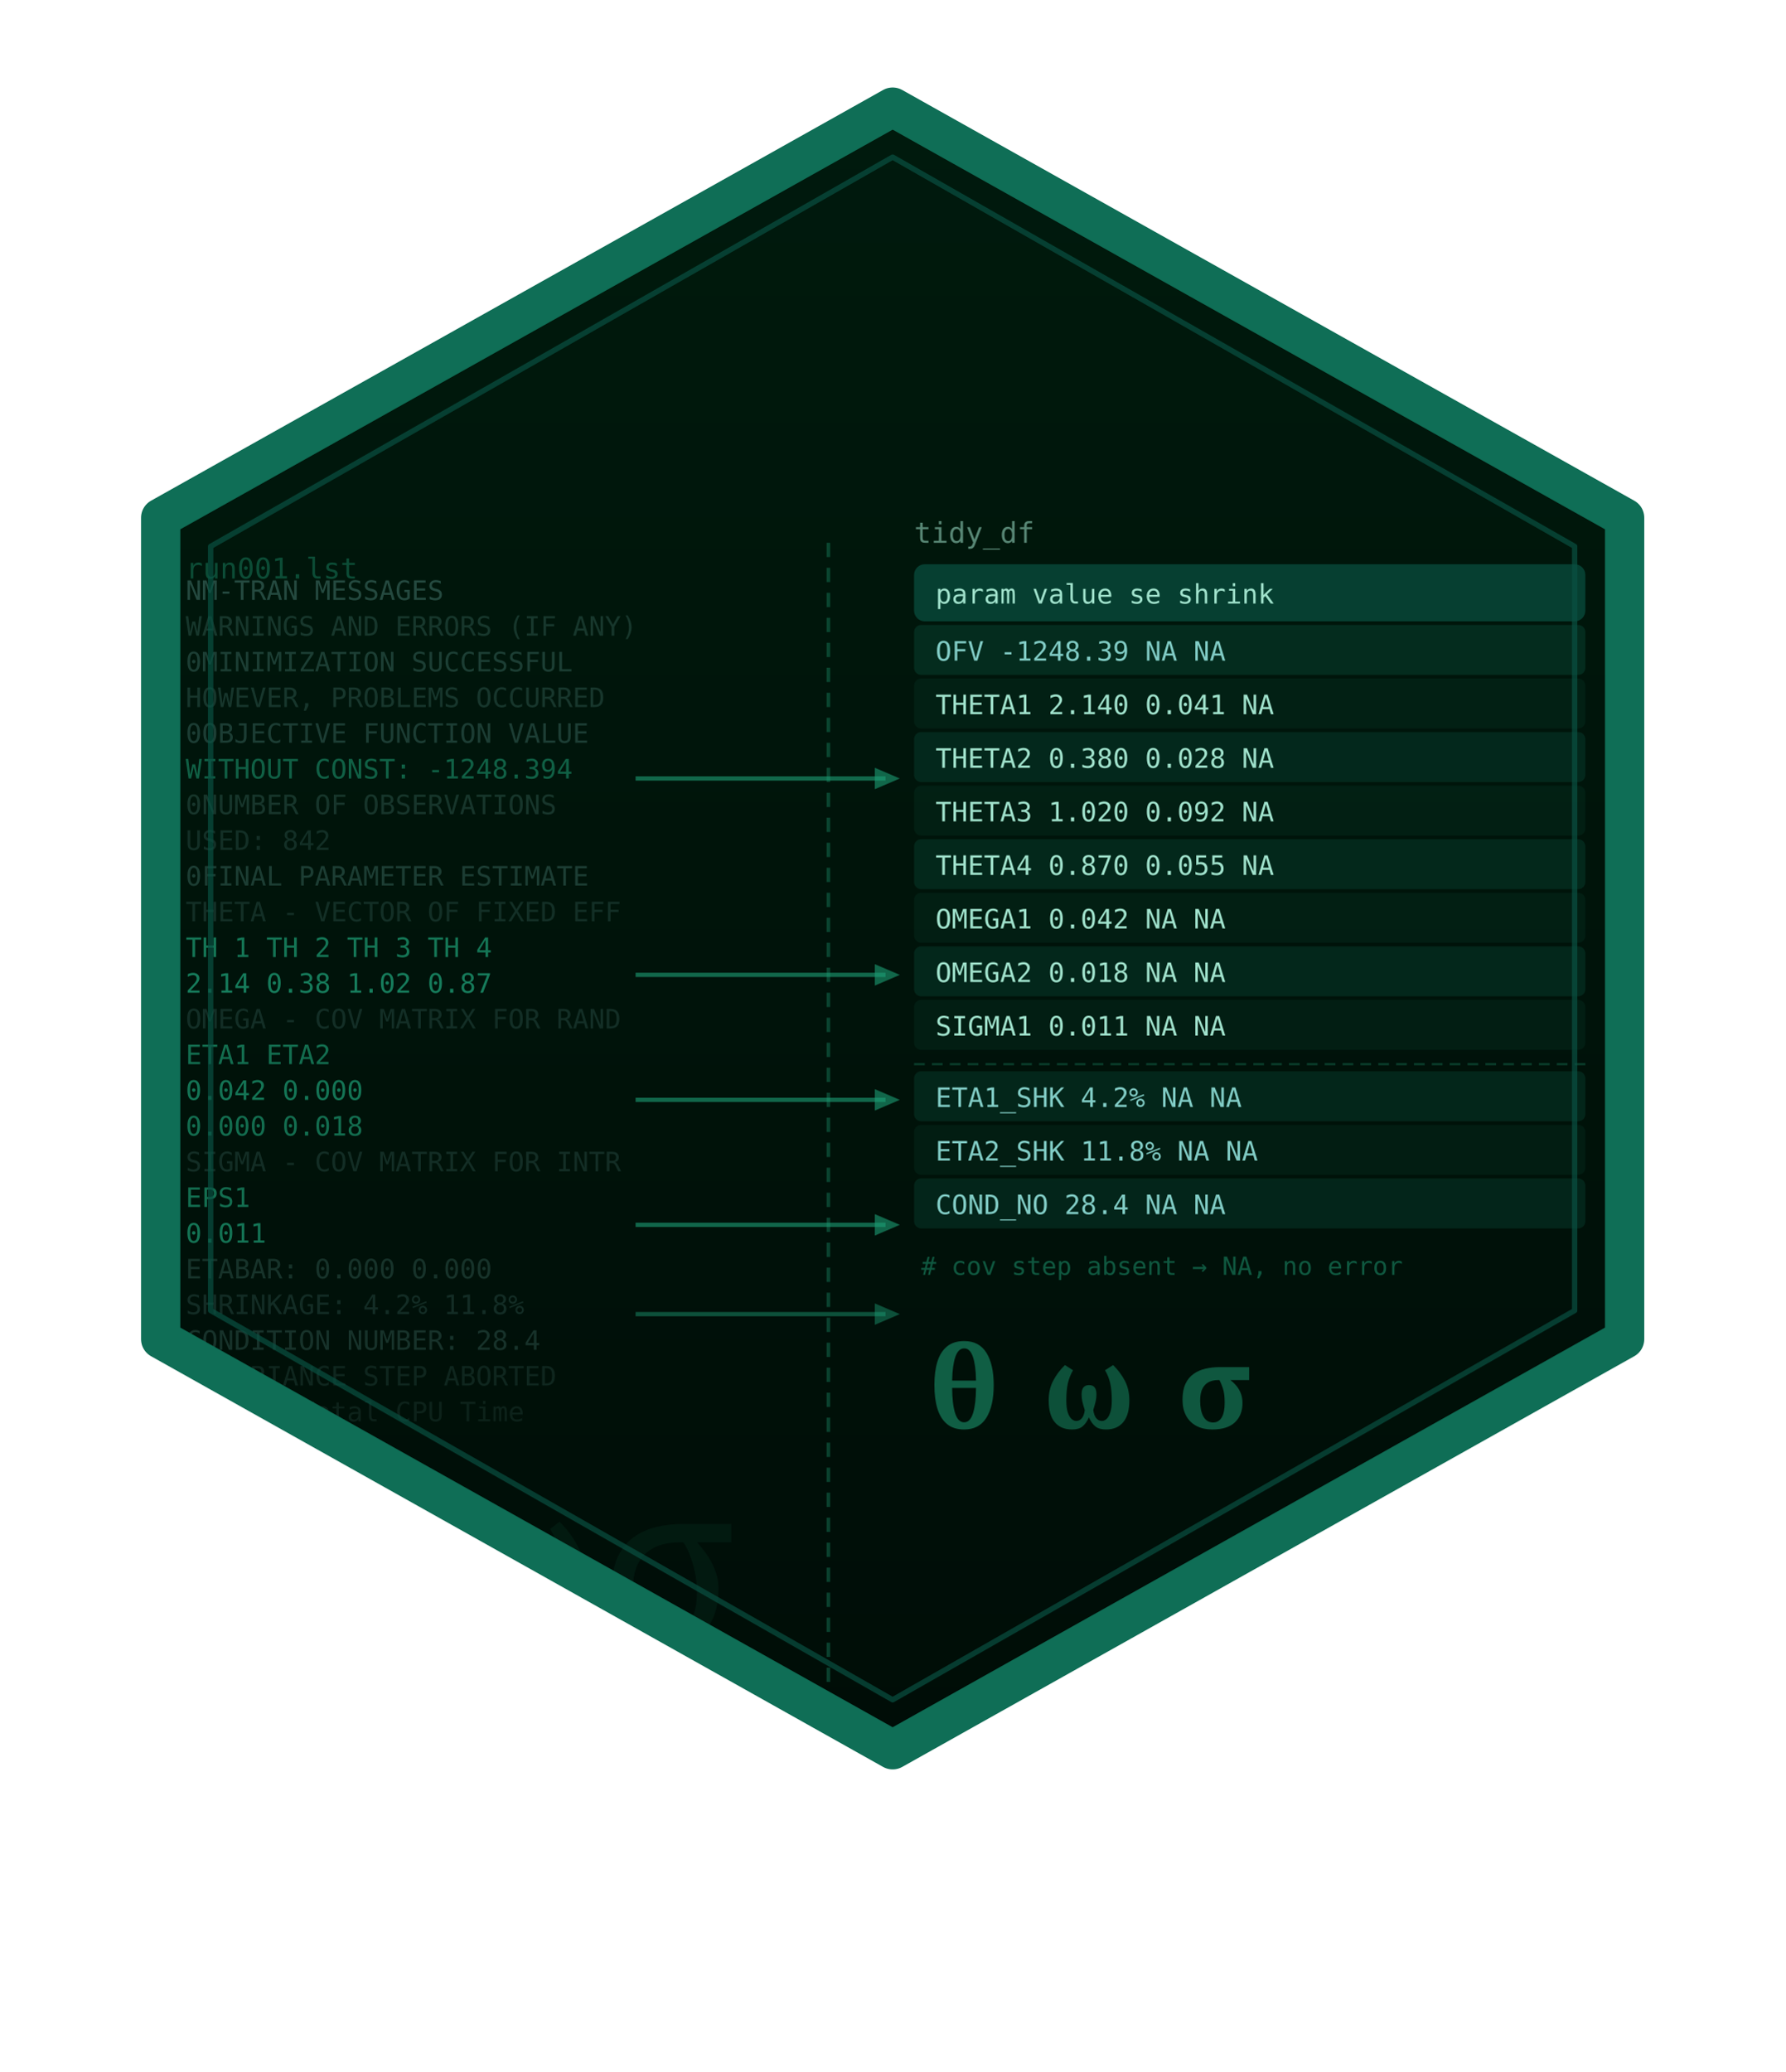
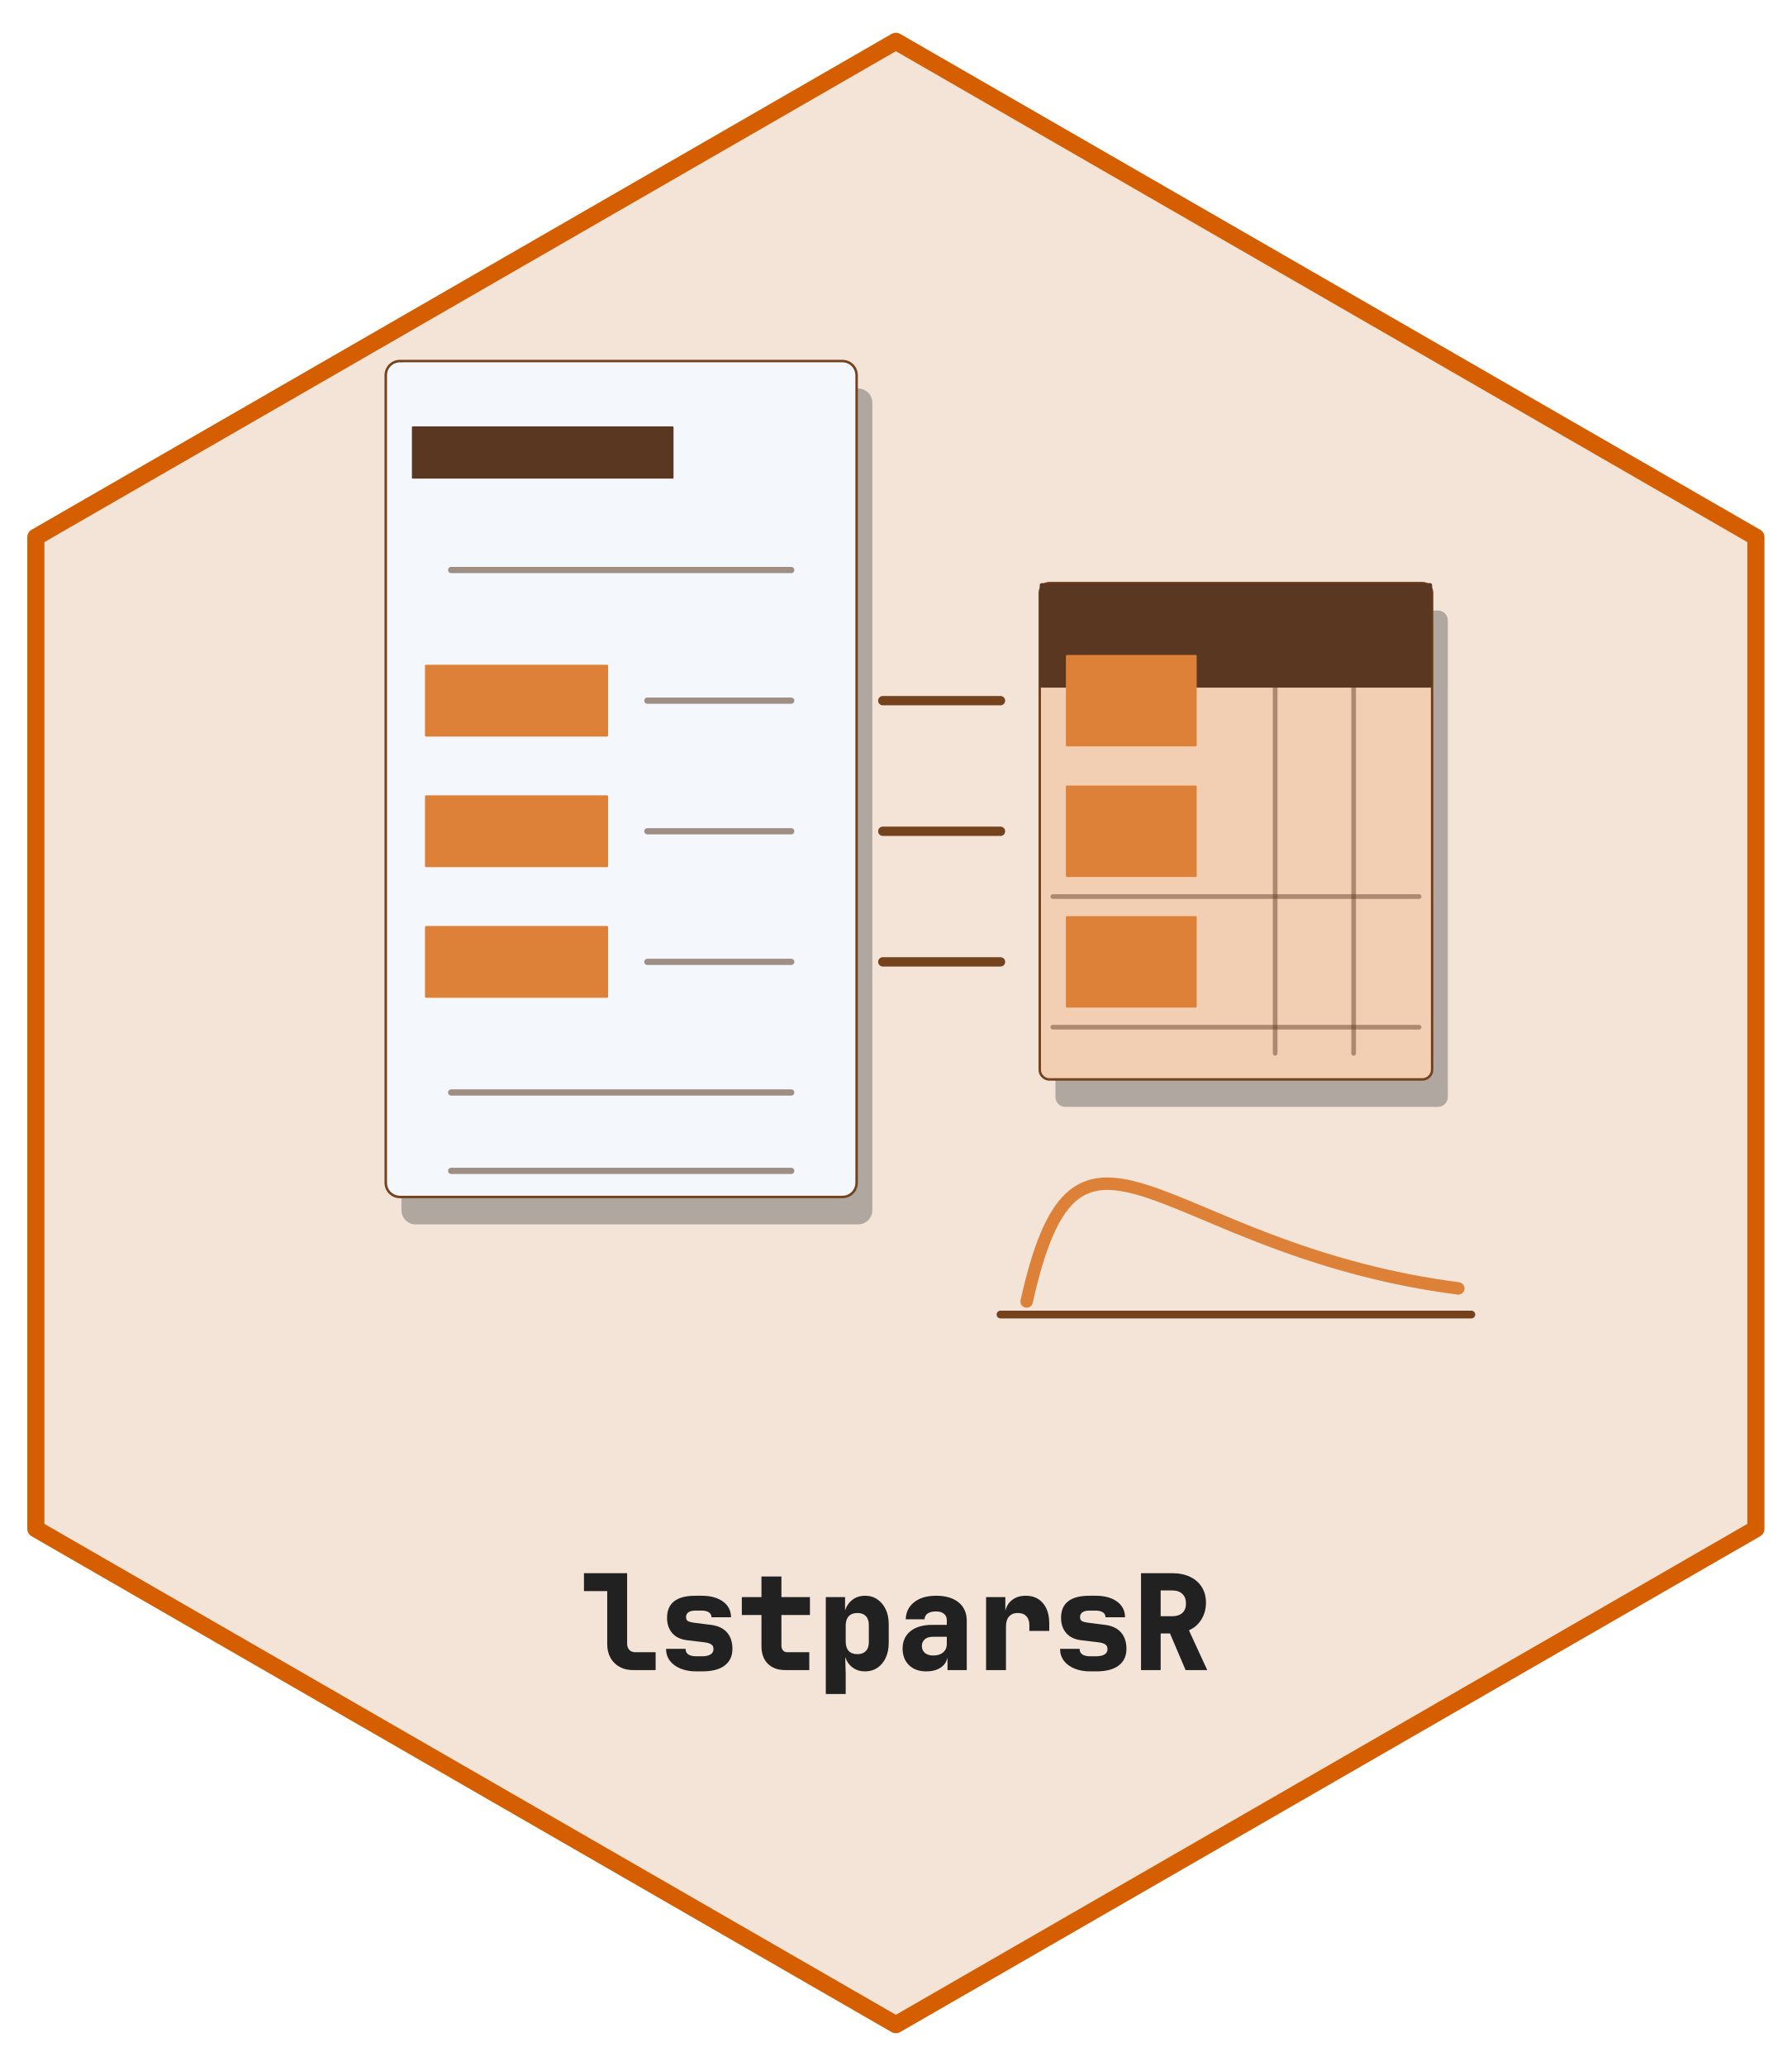
- <svg xmlns="http://www.w3.org/2000/svg" width="500" height="580" viewBox="0 0 500 580">
+ <svg xmlns="http://www.w3.org/2000/svg" xmlns:xlink="http://www.w3.org/1999/xlink" width="432pt" height="498pt" viewBox="0 0 432 498">
  <defs>
-     <linearGradient id="bglst" x1="0" y1="0" x2="0" y2="1">
-       <stop offset="0%" stop-color="#001a0d" />
-       <stop offset="100%" stop-color="#000d07" />
-     </linearGradient>
-     <clipPath id="hexlst">
-       <polygon points="250,30 455,145 455,375 250,490 45,375 45,145" />
-     </clipPath>
+     <g>
+       <g id="glyph-0-0">
+         <path d="M 12.641 0 C 11.398 0 10.312 -0.258 9.375 -0.781 C 8.438 -1.301 7.707 -2.031 7.188 -2.969 C 6.664 -3.914 6.406 -5.004 6.406 -6.234 L 6.406 -19.047 L 0.797 -19.047 L 0.797 -23.359 L 11.203 -23.359 L 11.203 -6.406 C 11.203 -5.781 11.375 -5.273 11.719 -4.891 C 12.07 -4.504 12.539 -4.312 13.125 -4.312 L 18.078 -4.312 L 18.078 0 Z M 12.641 0 " />
+       </g>
+       <g id="glyph-0-1">
+         <path d="M 8.859 0.312 C 7.41 0.312 6.141 0.082 5.047 -0.375 C 3.961 -0.832 3.113 -1.461 2.5 -2.266 C 1.895 -3.078 1.594 -4.031 1.594 -5.125 L 6.297 -5.125 C 6.297 -4.52 6.52 -4.066 6.969 -3.766 C 7.414 -3.473 8.047 -3.328 8.859 -3.328 L 10.266 -3.328 C 11.141 -3.328 11.816 -3.473 12.297 -3.766 C 12.785 -4.066 13.031 -4.5 13.031 -5.062 C 13.031 -5.594 12.836 -5.977 12.453 -6.219 C 12.066 -6.469 11.477 -6.633 10.688 -6.719 L 6.656 -7.203 C 5.094 -7.391 3.895 -7.969 3.062 -8.938 C 2.238 -9.914 1.828 -11.129 1.828 -12.578 C 1.828 -16.141 4.109 -17.922 8.672 -17.922 L 10.172 -17.922 C 12.328 -17.922 14.047 -17.453 15.328 -16.516 C 16.609 -15.578 17.25 -14.316 17.25 -12.734 L 12.547 -12.734 C 12.547 -13.242 12.336 -13.641 11.922 -13.922 C 11.504 -14.203 10.922 -14.344 10.172 -14.344 L 8.672 -14.344 C 7.922 -14.344 7.352 -14.203 6.969 -13.922 C 6.594 -13.641 6.406 -13.254 6.406 -12.766 C 6.406 -12.273 6.586 -11.941 6.953 -11.766 C 7.328 -11.598 7.859 -11.473 8.547 -11.391 L 12.391 -10.906 C 14.109 -10.695 15.406 -10.086 16.281 -9.078 C 17.156 -8.078 17.594 -6.758 17.594 -5.125 C 17.594 -3.395 16.973 -2.055 15.734 -1.109 C 14.504 -0.16 12.68 0.312 10.266 0.312 Z M 8.859 0.312 " />
+       </g>
+       <g id="glyph-0-2">
+         <path d="M 11.359 0 C 9.566 0 8.156 -0.508 7.125 -1.531 C 6.102 -2.562 5.594 -3.973 5.594 -5.766 L 5.594 -13.281 L 0.859 -13.281 L 0.859 -17.594 L 5.594 -17.594 L 5.594 -22.562 L 10.406 -22.562 L 10.406 -17.594 L 17.281 -17.594 L 17.281 -13.281 L 10.406 -13.281 L 10.406 -5.922 C 10.406 -5.453 10.523 -5.066 10.766 -4.766 C 11.016 -4.461 11.375 -4.312 11.844 -4.312 L 17.125 -4.312 L 17.125 0 Z M 11.359 0 " />
+       </g>
+       <g id="glyph-0-3">
+         <path d="M 2.109 5.766 L 2.109 -17.594 L 6.75 -17.594 L 6.75 -14.406 C 7.133 -15.508 7.742 -16.367 8.578 -16.984 C 9.41 -17.609 10.41 -17.922 11.578 -17.922 C 12.711 -17.922 13.707 -17.625 14.562 -17.031 C 15.414 -16.445 16.082 -15.645 16.562 -14.625 C 17.039 -13.602 17.281 -12.41 17.281 -11.047 L 17.281 -6.562 C 17.281 -5.219 17.039 -4.023 16.562 -2.984 C 16.082 -1.953 15.414 -1.145 14.562 -0.562 C 13.707 0.02 12.711 0.312 11.578 0.312 C 10.43 0.312 9.441 0.008 8.609 -0.594 C 7.773 -1.195 7.164 -2.047 6.781 -3.141 L 6.906 0.953 L 6.906 5.766 Z M 9.734 -3.844 C 10.609 -3.844 11.285 -4.094 11.766 -4.594 C 12.242 -5.094 12.484 -5.801 12.484 -6.719 L 12.484 -10.875 C 12.484 -11.812 12.242 -12.523 11.766 -13.016 C 11.285 -13.516 10.609 -13.766 9.734 -13.766 C 8.816 -13.766 8.113 -13.5 7.625 -12.969 C 7.145 -12.445 6.906 -11.695 6.906 -10.719 L 6.906 -6.875 C 6.906 -5.895 7.145 -5.145 7.625 -4.625 C 8.113 -4.102 8.816 -3.844 9.734 -3.844 Z M 9.734 -3.844 " />
+       </g>
+       <g id="glyph-0-4">
+         <path d="M 7.328 0.312 C 5.578 0.312 4.188 -0.191 3.156 -1.203 C 2.133 -2.211 1.625 -3.539 1.625 -5.188 C 1.625 -6.957 2.254 -8.352 3.516 -9.375 C 4.773 -10.395 6.547 -10.906 8.828 -10.906 L 12.281 -10.906 L 12.281 -12.031 C 12.281 -12.695 12.051 -13.211 11.594 -13.578 C 11.133 -13.953 10.477 -14.141 9.625 -14.141 C 8.82 -14.141 8.176 -13.977 7.688 -13.656 C 7.207 -13.344 6.945 -12.875 6.906 -12.25 L 2.375 -12.25 C 2.438 -13.977 3.117 -15.352 4.422 -16.375 C 5.723 -17.406 7.484 -17.922 9.703 -17.922 C 12.023 -17.922 13.836 -17.383 15.141 -16.312 C 16.441 -15.25 17.094 -13.758 17.094 -11.844 L 17.094 0 L 12.453 0 L 12.453 -3.047 C 12.234 -1.992 11.672 -1.172 10.766 -0.578 C 9.859 0.016 8.711 0.312 7.328 0.312 Z M 9.031 -3.516 C 10.031 -3.516 10.82 -3.766 11.406 -4.266 C 11.988 -4.773 12.281 -5.43 12.281 -6.234 L 12.281 -8.031 L 8.922 -8.031 C 8.066 -8.031 7.41 -7.82 6.953 -7.406 C 6.492 -6.988 6.266 -6.453 6.266 -5.797 C 6.266 -5.129 6.504 -4.582 6.984 -4.156 C 7.473 -3.727 8.156 -3.516 9.031 -3.516 Z M 9.031 -3.516 " />
+       </g>
+       <g id="glyph-0-5">
+         <path d="M 2.75 0 L 2.75 -17.594 L 7.391 -17.594 L 7.391 -14.266 C 7.648 -15.398 8.211 -16.289 9.078 -16.938 C 9.941 -17.594 11.02 -17.922 12.312 -17.922 C 14.082 -17.922 15.469 -17.32 16.469 -16.125 C 17.477 -14.938 17.984 -13.297 17.984 -11.203 L 17.984 -9.438 L 13.188 -9.438 L 13.188 -10.875 C 13.188 -11.789 12.941 -12.5 12.453 -13 C 11.961 -13.508 11.27 -13.766 10.375 -13.766 C 9.477 -13.766 8.781 -13.477 8.281 -12.906 C 7.789 -12.344 7.547 -11.539 7.547 -10.5 L 7.547 0 Z M 2.75 0 " />
+       </g>
+       <g id="glyph-0-6">
+         <path d="M 2.109 0 L 2.109 -23.359 L 9.594 -23.359 C 11.258 -23.359 12.703 -23.066 13.922 -22.484 C 15.141 -21.91 16.082 -21.094 16.75 -20.031 C 17.426 -18.969 17.766 -17.707 17.766 -16.25 C 17.766 -14.738 17.395 -13.383 16.656 -12.188 C 15.914 -11 14.914 -10.133 13.656 -9.594 L 18.078 0 L 12.859 0 L 9.094 -8.828 L 6.844 -8.828 L 6.844 0 Z M 6.844 -12.984 L 9.594 -12.984 C 10.664 -12.984 11.492 -13.25 12.078 -13.781 C 12.66 -14.32 12.953 -15.07 12.953 -16.031 C 12.953 -17.031 12.66 -17.805 12.078 -18.359 C 11.492 -18.922 10.664 -19.203 9.594 -19.203 L 6.844 -19.203 Z M 6.844 -12.984 " />
+       </g>
+     </g>
  </defs>
-   <polygon points="250,30 455,145 455,375 250,490 45,375 45,145" fill="url(#bglst)" />
-   <g clip-path="url(#hexlst)">
-     <text font-family="monospace" font-size="7.5" fill="#80CBC4" opacity="0.28" x="52" y="168">NM-TRAN MESSAGES</text>
-     <text font-family="monospace" font-size="7.5" fill="#80CBC4" opacity="0.18" x="52" y="178">  WARNINGS AND ERRORS (IF ANY)</text>
-     <text font-family="monospace" font-size="7.5" fill="#80CBC4" opacity="0.22" x="52" y="188">0MINIMIZATION SUCCESSFUL</text>
-     <text font-family="monospace" font-size="7.5" fill="#80CBC4" opacity="0.18" x="52" y="198"> HOWEVER, PROBLEMS OCCURRED</text>
-     <text font-family="monospace" font-size="7.5" fill="#80CBC4" opacity="0.22" x="52" y="208">0OBJECTIVE FUNCTION VALUE</text>
-     <text font-family="monospace" font-size="7.5" fill="#1D9E75" opacity="0.55" x="52" y="218"> WITHOUT CONST:  -1248.394</text>
-     <text font-family="monospace" font-size="7.5" fill="#80CBC4" opacity="0.18" x="52" y="228">0NUMBER OF OBSERVATIONS</text>
-     <text font-family="monospace" font-size="7.5" fill="#80CBC4" opacity="0.15" x="52" y="238"> USED:          842</text>
-     <text font-family="monospace" font-size="7.5" fill="#80CBC4" opacity="0.22" x="52" y="248">0FINAL PARAMETER ESTIMATE</text>
-     <text font-family="monospace" font-size="7.5" fill="#80CBC4" opacity="0.15" x="52" y="258"> THETA - VECTOR OF FIXED EFF</text>
-     <text font-family="monospace" font-size="7.5" fill="#1D9E75" opacity="0.7" x="52" y="268">  TH 1  TH 2  TH 3  TH 4</text>
-     <text font-family="monospace" font-size="7.5" fill="#1D9E75" opacity="0.75" x="52" y="278">  2.14  0.38  1.02  0.87</text>
-     <text font-family="monospace" font-size="7.5" fill="#80CBC4" opacity="0.15" x="52" y="288"> OMEGA - COV MATRIX FOR RAND</text>
-     <text font-family="monospace" font-size="7.5" fill="#1D9E75" opacity="0.65" x="52" y="298">  ETA1      ETA2</text>
-     <text font-family="monospace" font-size="7.5" fill="#1D9E75" opacity="0.7" x="52" y="308">  0.042     0.000</text>
-     <text font-family="monospace" font-size="7.5" fill="#1D9E75" opacity="0.65" x="52" y="318">  0.000     0.018</text>
-     <text font-family="monospace" font-size="7.5" fill="#80CBC4" opacity="0.15" x="52" y="328"> SIGMA - COV MATRIX FOR INTR</text>
-     <text font-family="monospace" font-size="7.5" fill="#1D9E75" opacity="0.65" x="52" y="338">  EPS1</text>
-     <text font-family="monospace" font-size="7.5" fill="#1D9E75" opacity="0.7" x="52" y="348">  0.011</text>
-     <text font-family="monospace" font-size="7.5" fill="#80CBC4" opacity="0.18" x="52" y="358"> ETABAR:  0.000  0.000</text>
-     <text font-family="monospace" font-size="7.5" fill="#80CBC4" opacity="0.15" x="52" y="368"> SHRINKAGE:  4.2%  11.8%</text>
-     <text font-family="monospace" font-size="7.5" fill="#80CBC4" opacity="0.18" x="52" y="378"> CONDITION NUMBER: 28.4</text>
-     <text font-family="monospace" font-size="7.5" fill="#80CBC4" opacity="0.12" x="52" y="388"> COVARIANCE STEP ABORTED</text>
-     <text font-family="monospace" font-size="7.5" fill="#80CBC4" opacity="0.1" x="52" y="398"> #CPUT: Total CPU Time</text>
-     <text font-family="monospace" font-size="7.5" fill="#80CBC4" opacity="0.1" x="52" y="408"> 0.234</text>
-     <line x1="232" y1="152" x2="232" y2="478" stroke="#1D9E75" stroke-width="1" stroke-dasharray="4 3" opacity="0.35" />
-     <line x1="178" y1="218" x2="248" y2="218" stroke="#1D9E75" stroke-width="1.2" opacity="0.6" />
-     <polygon points="245,215 252,218 245,221" fill="#1D9E75" opacity="0.6" />
-     <line x1="178" y1="273" x2="248" y2="273" stroke="#1D9E75" stroke-width="1.2" opacity="0.6" />
-     <polygon points="245,270 252,273 245,276" fill="#1D9E75" opacity="0.6" />
-     <line x1="178" y1="308" x2="248" y2="308" stroke="#1D9E75" stroke-width="1.2" opacity="0.6" />
-     <polygon points="245,305 252,308 245,311" fill="#1D9E75" opacity="0.6" />
-     <line x1="178" y1="343" x2="248" y2="343" stroke="#1D9E75" stroke-width="1.2" opacity="0.6" />
-     <polygon points="245,340 252,343 245,346" fill="#1D9E75" opacity="0.6" />
-     <line x1="178" y1="368" x2="248" y2="368" stroke="#1D9E75" stroke-width="1.2" opacity="0.45" />
-     <polygon points="245,365 252,368 245,371" fill="#1D9E75" opacity="0.45" />
-     <rect x="256" y="158" width="188" height="16" rx="3" fill="#085041" opacity="0.7" />
-     <text font-family="monospace" font-size="7.5" fill="#9FE1CB" x="262" y="169">param   value    se      shrink</text>
-     <rect x="256" y="175" width="188" height="14" rx="2" fill="#0F6E56" opacity="0.25" />
-     <text font-family="monospace" font-size="7.5" fill="#80CBC4" x="262" y="185">OFV    -1248.39  NA      NA</text>
-     <rect x="256" y="190" width="188" height="14" rx="2" fill="#0F6E56" opacity="0.12" />
-     <text font-family="monospace" font-size="7.5" fill="#9FE1CB" x="262" y="200">THETA1   2.140   0.041   NA</text>
-     <rect x="256" y="205" width="188" height="14" rx="2" fill="#0F6E56" opacity="0.22" />
-     <text font-family="monospace" font-size="7.5" fill="#9FE1CB" x="262" y="215">THETA2   0.380   0.028   NA</text>
-     <rect x="256" y="220" width="188" height="14" rx="2" fill="#0F6E56" opacity="0.12" />
-     <text font-family="monospace" font-size="7.5" fill="#9FE1CB" x="262" y="230">THETA3   1.020   0.092   NA</text>
-     <rect x="256" y="235" width="188" height="14" rx="2" fill="#0F6E56" opacity="0.22" />
-     <text font-family="monospace" font-size="7.5" fill="#9FE1CB" x="262" y="245">THETA4   0.870   0.055   NA</text>
-     <rect x="256" y="250" width="188" height="14" rx="2" fill="#0F6E56" opacity="0.12" />
-     <text font-family="monospace" font-size="7.5" fill="#9FE1CB" x="262" y="260">OMEGA1   0.042   NA      NA</text>
-     <rect x="256" y="265" width="188" height="14" rx="2" fill="#0F6E56" opacity="0.22" />
-     <text font-family="monospace" font-size="7.5" fill="#9FE1CB" x="262" y="275">OMEGA2   0.018   NA      NA</text>
-     <rect x="256" y="280" width="188" height="14" rx="2" fill="#0F6E56" opacity="0.12" />
-     <text font-family="monospace" font-size="7.5" fill="#9FE1CB" x="262" y="290">SIGMA1   0.011   NA      NA</text>
-     <line x1="256" y1="298" x2="444" y2="298" stroke="#1D9E75" stroke-width="0.6" opacity="0.3" stroke-dasharray="3 2" />
-     <rect x="256" y="300" width="188" height="14" rx="2" fill="#0F6E56" opacity="0.22" />
-     <text font-family="monospace" font-size="7.5" fill="#80CBC4" x="262" y="310">ETA1_SHK  4.2%  NA      NA</text>
-     <rect x="256" y="315" width="188" height="14" rx="2" fill="#0F6E56" opacity="0.12" />
-     <text font-family="monospace" font-size="7.5" fill="#80CBC4" x="262" y="325">ETA2_SHK 11.8%  NA      NA</text>
-     <rect x="256" y="330" width="188" height="14" rx="2" fill="#0F6E56" opacity="0.22" />
-     <text font-family="monospace" font-size="7.5" fill="#80CBC4" x="262" y="340">COND_NO   28.4   NA      NA</text>
-     <text font-family="monospace" font-size="7" fill="#1D9E75" opacity="0.5" x="258" y="357"># cov step absent → NA, no error</text>
-     <text font-family="Georgia, serif" font-size="62" fill="#1D9E75" opacity="0.08" text-anchor="middle" x="145" y="460">θωσ</text>
-     <text font-family="Georgia, serif" font-weight="700" font-size="32" fill="#1D9E75" opacity="0.55" text-anchor="middle" x="270" y="400">θ</text>
-     <text font-family="Georgia, serif" font-weight="700" font-size="32" fill="#1D9E75" opacity="0.45" text-anchor="middle" x="305" y="400">ω</text>
-     <text font-family="Georgia, serif" font-weight="700" font-size="32" fill="#1D9E75" opacity="0.5" text-anchor="middle" x="340" y="400">σ</text>
-     <rect x="52" y="413" width="6" height="9" rx="1" fill="#1D9E75" opacity="0.6" />
-     <text font-family="monospace" font-size="8" fill="#1D9E75" opacity="0.4" x="52" y="162">run001.lst</text>
-     <text font-family="monospace" font-size="8" fill="#9FE1CB" opacity="0.55" x="256" y="152">tidy_df</text>
+   <path fill-rule="nonzero" fill="rgb(95.686%, 89.412%, 84.314%)" fill-opacity="1" stroke-width="4.125" stroke-linecap="round" stroke-linejoin="round" stroke="rgb(83.529%, 36.863%, 0%)" stroke-opacity="1" stroke-miterlimit="10" d="M 216 9.961 L 423.359 129.48 L 423.359 368.52 L 216 488.039 L 8.641 368.52 L 8.641 129.48 Z M 216 9.961 " />
+   <path fill-rule="nonzero" fill="rgb(1.176%, 3.922%, 7.059%)" fill-opacity="0.278" d="M 100.199 295.137 L 206.918 295.137 L 206.781 295.137 L 207.328 295.113 L 207.863 295.004 L 208.379 294.809 L 208.852 294.535 L 209.277 294.188 L 209.641 293.777 L 209.934 293.316 L 210.148 292.812 L 210.281 292.277 L 210.324 291.734 L 210.324 97.051 L 210.281 96.504 L 210.148 95.973 L 209.934 95.469 L 209.641 95.004 L 209.277 94.594 L 208.852 94.246 L 208.379 93.973 L 207.863 93.777 L 207.328 93.668 L 206.918 93.645 L 100.199 93.645 L 100.609 93.668 L 100.062 93.648 L 99.52 93.715 L 98.992 93.867 L 98.496 94.102 L 98.047 94.41 L 97.652 94.793 L 97.32 95.23 L 97.066 95.715 L 96.895 96.234 L 96.805 96.777 L 96.793 97.051 L 96.793 291.734 L 96.805 291.457 L 96.805 292.008 L 96.895 292.547 L 97.066 293.066 L 97.32 293.555 L 97.652 293.992 L 98.047 294.371 L 98.496 294.684 L 98.992 294.918 L 99.52 295.07 L 100.062 295.137 Z M 100.199 295.137 " />
+   <path fill-rule="nonzero" fill="rgb(95.686%, 97.255%, 98.824%)" fill-opacity="1" stroke-width="0.6" stroke-linecap="round" stroke-linejoin="round" stroke="rgb(45.49%, 26.275%, 11.373%)" stroke-opacity="1" stroke-miterlimit="10" d="M 96.414 288.527 L 203.133 288.527 L 202.996 288.523 L 203.543 288.504 L 204.082 288.395 L 204.594 288.199 L 205.066 287.926 L 205.492 287.578 L 205.855 287.168 L 206.148 286.703 L 206.363 286.199 L 206.496 285.668 L 206.539 285.121 L 206.539 90.438 L 206.496 89.891 L 206.363 89.359 L 206.148 88.855 L 205.855 88.391 L 205.492 87.98 L 205.066 87.637 L 204.594 87.363 L 204.082 87.168 L 203.543 87.059 L 203.133 87.031 L 96.414 87.031 L 96.824 87.059 L 96.277 87.035 L 95.734 87.102 L 95.207 87.254 L 94.711 87.488 L 94.262 87.801 L 93.867 88.18 L 93.535 88.617 L 93.281 89.105 L 93.109 89.625 L 93.02 90.164 L 93.008 90.438 L 93.008 285.121 L 93.02 284.848 L 93.02 285.395 L 93.109 285.938 L 93.281 286.457 L 93.535 286.941 L 93.867 287.379 L 94.262 287.758 L 94.711 288.07 L 95.207 288.305 L 95.734 288.457 L 96.277 288.523 Z M 96.414 288.527 " />
+   <path fill-rule="nonzero" fill="rgb(34.902%, 21.569%, 12.941%)" fill-opacity="1" d="M 99.504 115.367 L 162.199 115.367 L 162.191 115.367 L 162.223 115.367 L 162.254 115.359 L 162.281 115.352 L 162.309 115.336 L 162.332 115.316 L 162.352 115.293 L 162.367 115.266 L 162.379 115.238 L 162.387 115.211 L 162.391 115.18 L 162.391 102.965 L 162.387 102.934 L 162.379 102.902 L 162.367 102.875 L 162.352 102.852 L 162.332 102.828 L 162.309 102.809 L 162.281 102.793 L 162.254 102.781 L 162.223 102.777 L 162.199 102.773 L 99.504 102.773 L 99.527 102.777 L 99.5 102.773 L 99.469 102.777 L 99.438 102.785 L 99.41 102.801 L 99.387 102.816 L 99.363 102.84 L 99.348 102.863 L 99.332 102.891 L 99.324 102.918 L 99.316 102.949 L 99.316 115.18 L 99.316 115.164 L 99.316 115.195 L 99.324 115.223 L 99.332 115.254 L 99.348 115.281 L 99.363 115.305 L 99.41 115.344 L 99.438 115.355 L 99.469 115.363 L 99.5 115.367 Z M 99.504 115.367 " />
+   <path fill-rule="nonzero" fill="rgb(87.059%, 50.588%, 21.961%)" fill-opacity="1" d="M 102.73 177.547 L 146.359 177.547 L 146.352 177.547 L 146.391 177.547 L 146.434 177.539 L 146.473 177.523 L 146.508 177.5 L 146.539 177.477 L 146.57 177.445 L 146.59 177.41 L 146.609 177.371 L 146.617 177.328 L 146.621 177.289 L 146.621 160.492 L 146.617 160.449 L 146.609 160.41 L 146.59 160.371 L 146.57 160.336 L 146.539 160.305 L 146.508 160.277 L 146.473 160.258 L 146.434 160.242 L 146.391 160.234 L 146.359 160.23 L 102.73 160.23 L 102.762 160.234 L 102.719 160.23 L 102.68 160.238 L 102.637 160.25 L 102.602 160.266 L 102.566 160.289 L 102.535 160.32 L 102.512 160.352 L 102.492 160.391 L 102.477 160.43 L 102.473 160.469 L 102.469 160.492 L 102.469 177.289 L 102.473 177.266 L 102.473 177.309 L 102.477 177.352 L 102.492 177.391 L 102.512 177.426 L 102.535 177.461 L 102.566 177.488 L 102.602 177.512 L 102.637 177.531 L 102.68 177.543 L 102.719 177.547 Z M 102.73 177.547 " />
+   <path fill-rule="nonzero" fill="rgb(87.059%, 50.588%, 21.961%)" fill-opacity="1" d="M 102.73 209.031 L 146.359 209.031 L 146.352 209.031 L 146.391 209.031 L 146.434 209.02 L 146.473 209.008 L 146.508 208.984 L 146.539 208.957 L 146.57 208.926 L 146.609 208.855 L 146.617 208.812 L 146.621 208.773 L 146.621 191.977 L 146.617 191.934 L 146.609 191.895 L 146.59 191.855 L 146.57 191.82 L 146.539 191.789 L 146.508 191.762 L 146.473 191.742 L 146.434 191.727 L 146.391 191.719 L 146.359 191.715 L 102.73 191.715 L 102.762 191.719 L 102.719 191.715 L 102.68 191.719 L 102.637 191.73 L 102.602 191.75 L 102.566 191.773 L 102.535 191.805 L 102.512 191.836 L 102.492 191.875 L 102.477 191.914 L 102.473 191.953 L 102.469 191.977 L 102.469 208.773 L 102.473 208.75 L 102.473 208.793 L 102.477 208.832 L 102.492 208.875 L 102.512 208.91 L 102.535 208.945 L 102.566 208.973 L 102.602 208.996 L 102.637 209.016 L 102.68 209.027 L 102.719 209.031 Z M 102.73 209.031 " />
+   <path fill-rule="nonzero" fill="rgb(87.059%, 50.588%, 21.961%)" fill-opacity="1" d="M 102.73 240.516 L 146.359 240.516 L 146.352 240.516 L 146.391 240.512 L 146.434 240.504 L 146.473 240.488 L 146.508 240.469 L 146.539 240.441 L 146.57 240.41 L 146.59 240.375 L 146.609 240.336 L 146.617 240.297 L 146.621 240.254 L 146.621 223.457 L 146.617 223.418 L 146.609 223.375 L 146.59 223.336 L 146.57 223.301 L 146.539 223.27 L 146.508 223.246 L 146.473 223.223 L 146.434 223.211 L 146.391 223.199 L 102.73 223.199 L 102.762 223.199 L 102.719 223.199 L 102.68 223.203 L 102.637 223.215 L 102.602 223.234 L 102.566 223.258 L 102.535 223.285 L 102.512 223.32 L 102.492 223.355 L 102.477 223.395 L 102.473 223.438 L 102.469 223.457 L 102.469 240.254 L 102.473 240.234 L 102.473 240.277 L 102.477 240.316 L 102.492 240.355 L 102.512 240.395 L 102.535 240.426 L 102.566 240.457 L 102.602 240.48 L 102.637 240.496 L 102.68 240.508 L 102.719 240.516 Z M 102.73 240.516 " />
+   <path fill="none" stroke-width="1.5" stroke-linecap="round" stroke-linejoin="round" stroke="rgb(34.902%, 21.569%, 12.941%)" stroke-opacity="0.549" stroke-miterlimit="10" d="M 108.777 137.406 L 190.77 137.406 " />
+   <path fill="none" stroke-width="1.5" stroke-linecap="round" stroke-linejoin="round" stroke="rgb(34.902%, 21.569%, 12.941%)" stroke-opacity="0.549" stroke-miterlimit="10" d="M 108.777 263.34 L 190.77 263.34 " />
+   <path fill="none" stroke-width="1.5" stroke-linecap="round" stroke-linejoin="round" stroke="rgb(34.902%, 21.569%, 12.941%)" stroke-opacity="0.549" stroke-miterlimit="10" d="M 108.777 282.23 L 190.77 282.23 " />
+   <path fill="none" stroke-width="1.5" stroke-linecap="round" stroke-linejoin="round" stroke="rgb(34.902%, 21.569%, 12.941%)" stroke-opacity="0.549" stroke-miterlimit="10" d="M 156.082 168.891 L 190.77 168.891 " />
+   <path fill="none" stroke-width="1.5" stroke-linecap="round" stroke-linejoin="round" stroke="rgb(34.902%, 21.569%, 12.941%)" stroke-opacity="0.549" stroke-miterlimit="10" d="M 156.082 200.375 L 190.77 200.375 " />
+   <path fill="none" stroke-width="1.5" stroke-linecap="round" stroke-linejoin="round" stroke="rgb(34.902%, 21.569%, 12.941%)" stroke-opacity="0.549" stroke-miterlimit="10" d="M 156.082 231.855 L 190.77 231.855 " />
+   <path fill="none" stroke-width="2.25" stroke-linecap="round" stroke-linejoin="round" stroke="rgb(45.49%, 26.275%, 11.373%)" stroke-opacity="1" stroke-miterlimit="10" d="M 212.848 168.891 L 241.23 168.891 " />
+   <path fill="none" stroke-width="2.25" stroke-linecap="round" stroke-linejoin="round" stroke="rgb(45.49%, 26.275%, 11.373%)" stroke-opacity="1" stroke-miterlimit="10" d="M 212.848 200.375 L 241.23 200.375 " />
+   <path fill="none" stroke-width="2.25" stroke-linecap="round" stroke-linejoin="round" stroke="rgb(45.49%, 26.275%, 11.373%)" stroke-opacity="1" stroke-miterlimit="10" d="M 212.848 231.855 L 241.23 231.855 " />
+   <path fill-rule="nonzero" fill="rgb(1.176%, 3.922%, 7.059%)" fill-opacity="0.278" d="M 256.84 266.805 L 346.715 266.805 L 346.621 266.801 L 347 266.785 L 347.375 266.711 L 347.73 266.574 L 348.059 266.387 L 348.355 266.145 L 348.609 265.859 L 348.812 265.539 L 348.961 265.188 L 349.051 264.816 L 349.082 264.438 L 349.082 149.531 L 349.051 149.152 L 348.961 148.781 L 348.812 148.434 L 348.609 148.109 L 348.355 147.824 L 348.059 147.586 L 347.73 147.395 L 347.375 147.258 L 347 147.184 L 346.715 147.168 L 256.84 147.168 L 257.125 147.184 L 256.742 147.168 L 256.367 147.215 L 256 147.32 L 255.656 147.484 L 255.344 147.699 L 255.07 147.965 L 254.84 148.266 L 254.664 148.605 L 254.543 148.965 L 254.48 149.34 L 254.473 149.531 L 254.473 264.438 L 254.48 264.246 L 254.48 264.629 L 254.543 265.004 L 254.664 265.367 L 254.84 265.703 L 255.07 266.008 L 255.344 266.27 L 255.656 266.488 L 256 266.648 L 256.367 266.754 L 256.742 266.801 Z M 256.84 266.805 " />
+   <path fill-rule="nonzero" fill="rgb(94.902%, 80.784%, 69.804%)" fill-opacity="1" stroke-width="0.6" stroke-linecap="round" stroke-linejoin="round" stroke="rgb(45.49%, 26.275%, 11.373%)" stroke-opacity="1" stroke-miterlimit="10" d="M 253.055 260.191 L 342.934 260.191 L 342.836 260.191 L 343.219 260.176 L 343.59 260.098 L 343.945 259.965 L 344.277 259.773 L 344.57 259.531 L 344.824 259.246 L 345.027 258.926 L 345.176 258.574 L 345.266 258.207 L 345.297 257.828 L 345.297 142.918 L 345.266 142.539 L 345.176 142.172 L 345.027 141.82 L 344.824 141.5 L 344.57 141.215 L 344.277 140.973 L 343.945 140.781 L 343.59 140.648 L 343.219 140.57 L 342.934 140.555 L 253.055 140.555 L 253.34 140.57 L 252.961 140.555 L 252.582 140.602 L 252.215 140.707 L 251.871 140.871 L 251.559 141.086 L 251.285 141.352 L 251.055 141.656 L 250.879 141.992 L 250.758 142.355 L 250.699 142.73 L 250.691 142.918 L 250.691 257.828 L 250.699 257.637 L 250.699 258.016 L 250.758 258.395 L 250.879 258.754 L 251.055 259.09 L 251.285 259.395 L 251.559 259.66 L 251.871 259.875 L 252.215 260.039 L 252.582 260.145 L 252.961 260.191 Z M 253.055 260.191 " />
+   <path fill-rule="nonzero" fill="rgb(34.902%, 21.569%, 12.941%)" fill-opacity="1" d="M 251.191 165.742 L 344.793 165.742 L 344.773 165.742 L 344.855 165.738 L 344.934 165.723 L 345.012 165.691 L 345.078 165.652 L 345.145 165.602 L 345.195 165.539 L 345.238 165.473 L 345.273 165.398 L 345.293 165.32 L 345.297 165.238 L 345.297 141.059 L 345.293 140.977 L 345.273 140.898 L 345.238 140.824 L 345.195 140.754 L 345.145 140.695 L 345.078 140.645 L 345.012 140.602 L 344.934 140.574 L 344.855 140.559 L 344.793 140.555 L 251.191 140.555 L 251.254 140.559 L 251.172 140.555 L 251.094 140.566 L 251.016 140.586 L 250.941 140.621 L 250.875 140.668 L 250.816 140.723 L 250.77 140.789 L 250.73 140.859 L 250.703 140.938 L 250.691 141.02 L 250.691 165.238 L 250.691 165.195 L 250.691 165.277 L 250.703 165.359 L 250.73 165.434 L 250.77 165.508 L 250.816 165.57 L 250.875 165.629 L 250.941 165.676 L 251.016 165.707 L 251.094 165.73 L 251.172 165.742 Z M 251.191 165.742 " />
+   <path fill-rule="nonzero" fill="rgb(87.059%, 50.588%, 21.961%)" fill-opacity="1" d="M 257.262 179.91 L 288.27 179.91 L 288.258 179.91 L 288.301 179.906 L 288.344 179.898 L 288.383 179.883 L 288.418 179.863 L 288.453 179.836 L 288.48 179.805 L 288.504 179.766 L 288.52 179.727 L 288.531 179.688 L 288.531 158.094 L 288.52 158.051 L 288.504 158.012 L 288.48 157.977 L 288.453 157.945 L 288.418 157.918 L 288.383 157.895 L 288.344 157.883 L 288.301 157.871 L 257.262 157.871 L 257.293 157.871 L 257.25 157.871 L 257.207 157.875 L 257.168 157.887 L 257.129 157.906 L 257.094 157.93 L 257.062 157.961 L 257.039 157.992 L 257.02 158.031 L 257.004 158.07 L 256.996 158.113 L 256.996 179.645 L 256.996 179.625 L 256.996 179.664 L 257.004 179.707 L 257.02 179.75 L 257.039 179.785 L 257.062 179.82 L 257.094 179.848 L 257.129 179.875 L 257.168 179.891 L 257.207 179.902 L 257.25 179.91 Z M 257.262 179.91 " />
+   <path fill-rule="nonzero" fill="rgb(87.059%, 50.588%, 21.961%)" fill-opacity="1" d="M 257.262 211.391 L 288.27 211.391 L 288.258 211.391 L 288.301 211.391 L 288.344 211.383 L 288.383 211.367 L 288.418 211.348 L 288.453 211.32 L 288.48 211.285 L 288.504 211.25 L 288.52 211.211 L 288.531 211.172 L 288.531 189.574 L 288.52 189.535 L 288.504 189.496 L 288.48 189.461 L 288.453 189.43 L 288.418 189.402 L 288.383 189.379 L 288.344 189.363 L 288.301 189.355 L 257.262 189.355 L 257.293 189.355 L 257.25 189.355 L 257.207 189.359 L 257.168 189.371 L 257.129 189.391 L 257.094 189.414 L 257.062 189.441 L 257.039 189.477 L 257.02 189.516 L 257.004 189.555 L 256.996 189.598 L 256.996 211.129 L 256.996 211.105 L 256.996 211.148 L 257.004 211.191 L 257.02 211.23 L 257.039 211.27 L 257.062 211.305 L 257.094 211.332 L 257.129 211.355 L 257.168 211.375 L 257.207 211.387 L 257.25 211.391 Z M 257.262 211.391 " />
+   <path fill-rule="nonzero" fill="rgb(87.059%, 50.588%, 21.961%)" fill-opacity="1" d="M 257.262 242.875 L 288.27 242.875 L 288.258 242.875 L 288.301 242.875 L 288.344 242.867 L 288.383 242.852 L 288.418 242.828 L 288.453 242.801 L 288.48 242.77 L 288.504 242.734 L 288.52 242.695 L 288.531 242.652 L 288.531 221.059 L 288.52 221.02 L 288.504 220.98 L 288.48 220.941 L 288.453 220.91 L 288.418 220.883 L 288.383 220.863 L 288.344 220.848 L 288.301 220.84 L 288.27 220.836 L 257.262 220.836 L 257.293 220.84 L 257.25 220.836 L 257.207 220.844 L 257.168 220.855 L 257.129 220.871 L 257.094 220.898 L 257.062 220.926 L 257.039 220.961 L 257.02 221 L 257.004 221.039 L 256.996 221.082 L 256.996 242.613 L 256.996 242.59 L 256.996 242.633 L 257.004 242.676 L 257.02 242.715 L 257.039 242.754 L 257.062 242.785 L 257.094 242.816 L 257.129 242.84 L 257.168 242.859 L 257.207 242.871 L 257.25 242.875 Z M 257.262 242.875 " />
+   <path fill="none" stroke-width="1.125" stroke-linecap="round" stroke-linejoin="round" stroke="rgb(34.902%, 21.569%, 12.941%)" stroke-opacity="0.451" stroke-miterlimit="10" d="M 307.453 253.895 L 307.453 165.742 " />
+   <path fill="none" stroke-width="1.125" stroke-linecap="round" stroke-linejoin="round" stroke="rgb(34.902%, 21.569%, 12.941%)" stroke-opacity="0.451" stroke-miterlimit="10" d="M 326.375 253.895 L 326.375 165.742 " />
+   <path fill="none" stroke-width="1.125" stroke-linecap="round" stroke-linejoin="round" stroke="rgb(34.902%, 21.569%, 12.941%)" stroke-opacity="0.451" stroke-miterlimit="10" d="M 253.844 216.113 L 342.145 216.113 " />
+   <path fill="none" stroke-width="1.125" stroke-linecap="round" stroke-linejoin="round" stroke="rgb(34.902%, 21.569%, 12.941%)" stroke-opacity="0.451" stroke-miterlimit="10" d="M 253.844 247.598 L 342.145 247.598 " />
+   <path fill="none" stroke-width="1.875" stroke-linecap="round" stroke-linejoin="round" stroke="rgb(45.49%, 26.275%, 11.373%)" stroke-opacity="1" stroke-miterlimit="10" d="M 241.23 316.863 L 354.758 316.863 " />
+   <path fill="none" stroke-width="3" stroke-linecap="round" stroke-linejoin="round" stroke="rgb(87.059%, 50.588%, 21.961%)" stroke-opacity="1" stroke-miterlimit="10" d="M 247.535 313.715 L 248.09 311.312 L 248.648 309.035 L 249.223 306.883 L 249.801 304.848 L 250.395 302.93 L 251 301.125 L 251.621 299.438 L 252.25 297.855 L 252.898 296.379 L 253.562 295.012 L 254.242 293.742 L 254.938 292.574 L 255.652 291.508 L 256.387 290.531 L 257.145 289.648 L 257.918 288.855 L 258.715 288.148 L 259.535 287.527 L 260.379 286.988 L 261.246 286.531 L 262.141 286.152 L 263.059 285.844 L 264.004 285.613 L 264.98 285.449 L 265.98 285.352 L 267.012 285.324 L 268.074 285.355 L 269.168 285.449 L 270.297 285.598 L 271.453 285.805 L 272.648 286.062 L 273.875 286.371 L 275.137 286.727 L 276.438 287.129 L 277.773 287.574 L 279.148 288.059 L 280.562 288.582 L 282.016 289.141 L 283.512 289.734 L 285.047 290.355 L 286.629 291.004 L 288.25 291.68 L 289.918 292.379 L 291.629 293.098 L 293.387 293.836 L 295.191 294.59 L 297.043 295.355 L 298.941 296.133 L 300.895 296.922 L 302.895 297.711 L 304.945 298.508 L 307.051 299.301 L 309.207 300.098 L 311.414 300.887 L 313.68 301.672 L 316 302.445 L 318.379 303.207 L 320.812 303.957 L 323.305 304.688 L 325.855 305.402 L 328.465 306.094 L 331.137 306.762 L 333.867 307.406 L 336.664 308.02 L 339.523 308.602 L 342.445 309.148 L 345.43 309.66 L 348.484 310.133 L 351.605 310.566 " />
+   <g fill="rgb(12.941%, 12.941%, 12.941%)" fill-opacity="1">
+     <use xlink:href="#glyph-0-0" x="140" y="402.569" />
+     <use xlink:href="#glyph-0-1" x="159" y="402.569" />
+     <use xlink:href="#glyph-0-2" x="178" y="402.569" />
+     <use xlink:href="#glyph-0-3" x="197" y="402.569" />
+     <use xlink:href="#glyph-0-4" x="216" y="402.569" />
+     <use xlink:href="#glyph-0-5" x="235" y="402.569" />
+     <use xlink:href="#glyph-0-1" x="254" y="402.569" />
+     <use xlink:href="#glyph-0-6" x="273" y="402.569" />
  </g>
-   <polygon points="250,30 455,145 455,375 250,490 45,375 45,145" fill="none" stroke="#0F6E56" stroke-width="11" stroke-linejoin="round" />
-   <polygon points="250,44 441,153 441,367 250,476 59,367 59,153" fill="none" stroke="#085041" stroke-width="1.5" stroke-linejoin="round" opacity="0.7" />
</svg>
